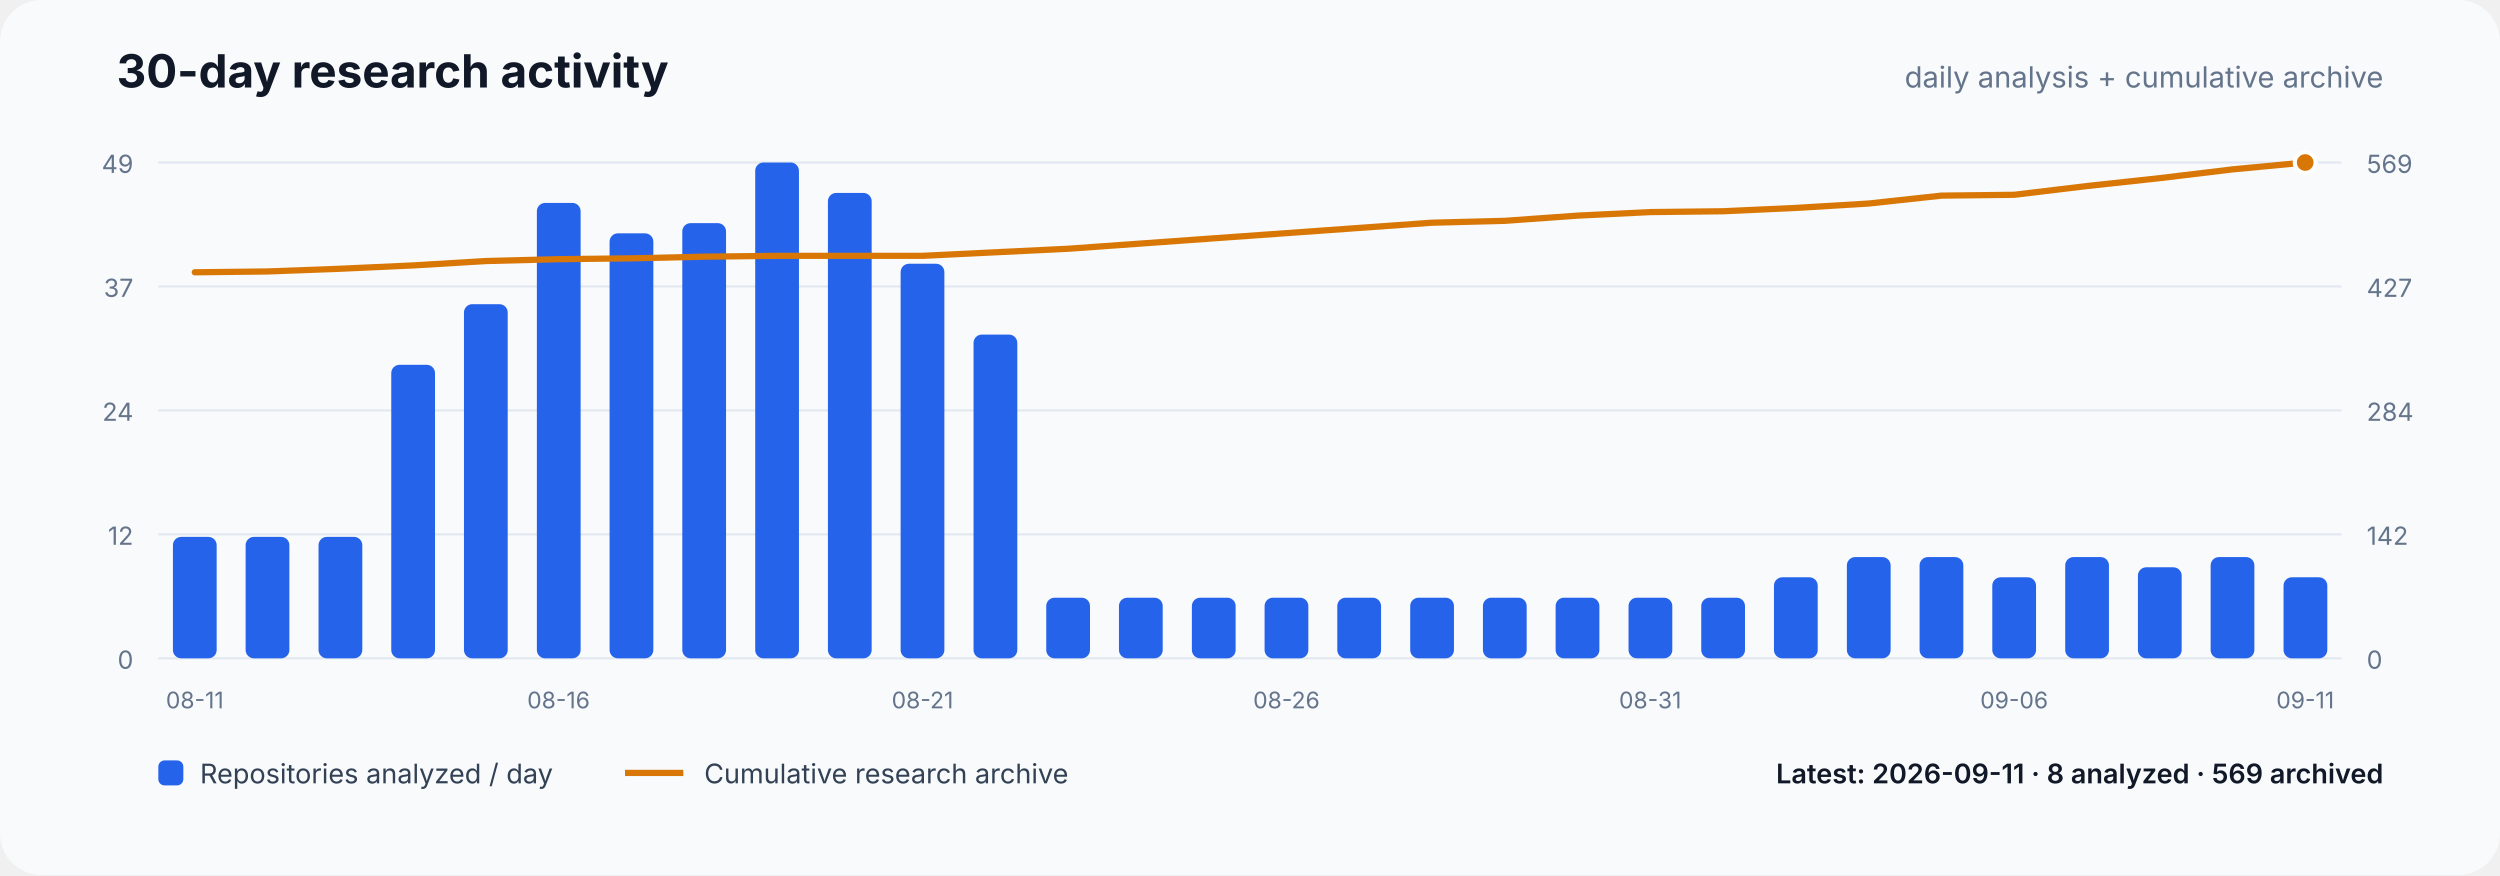
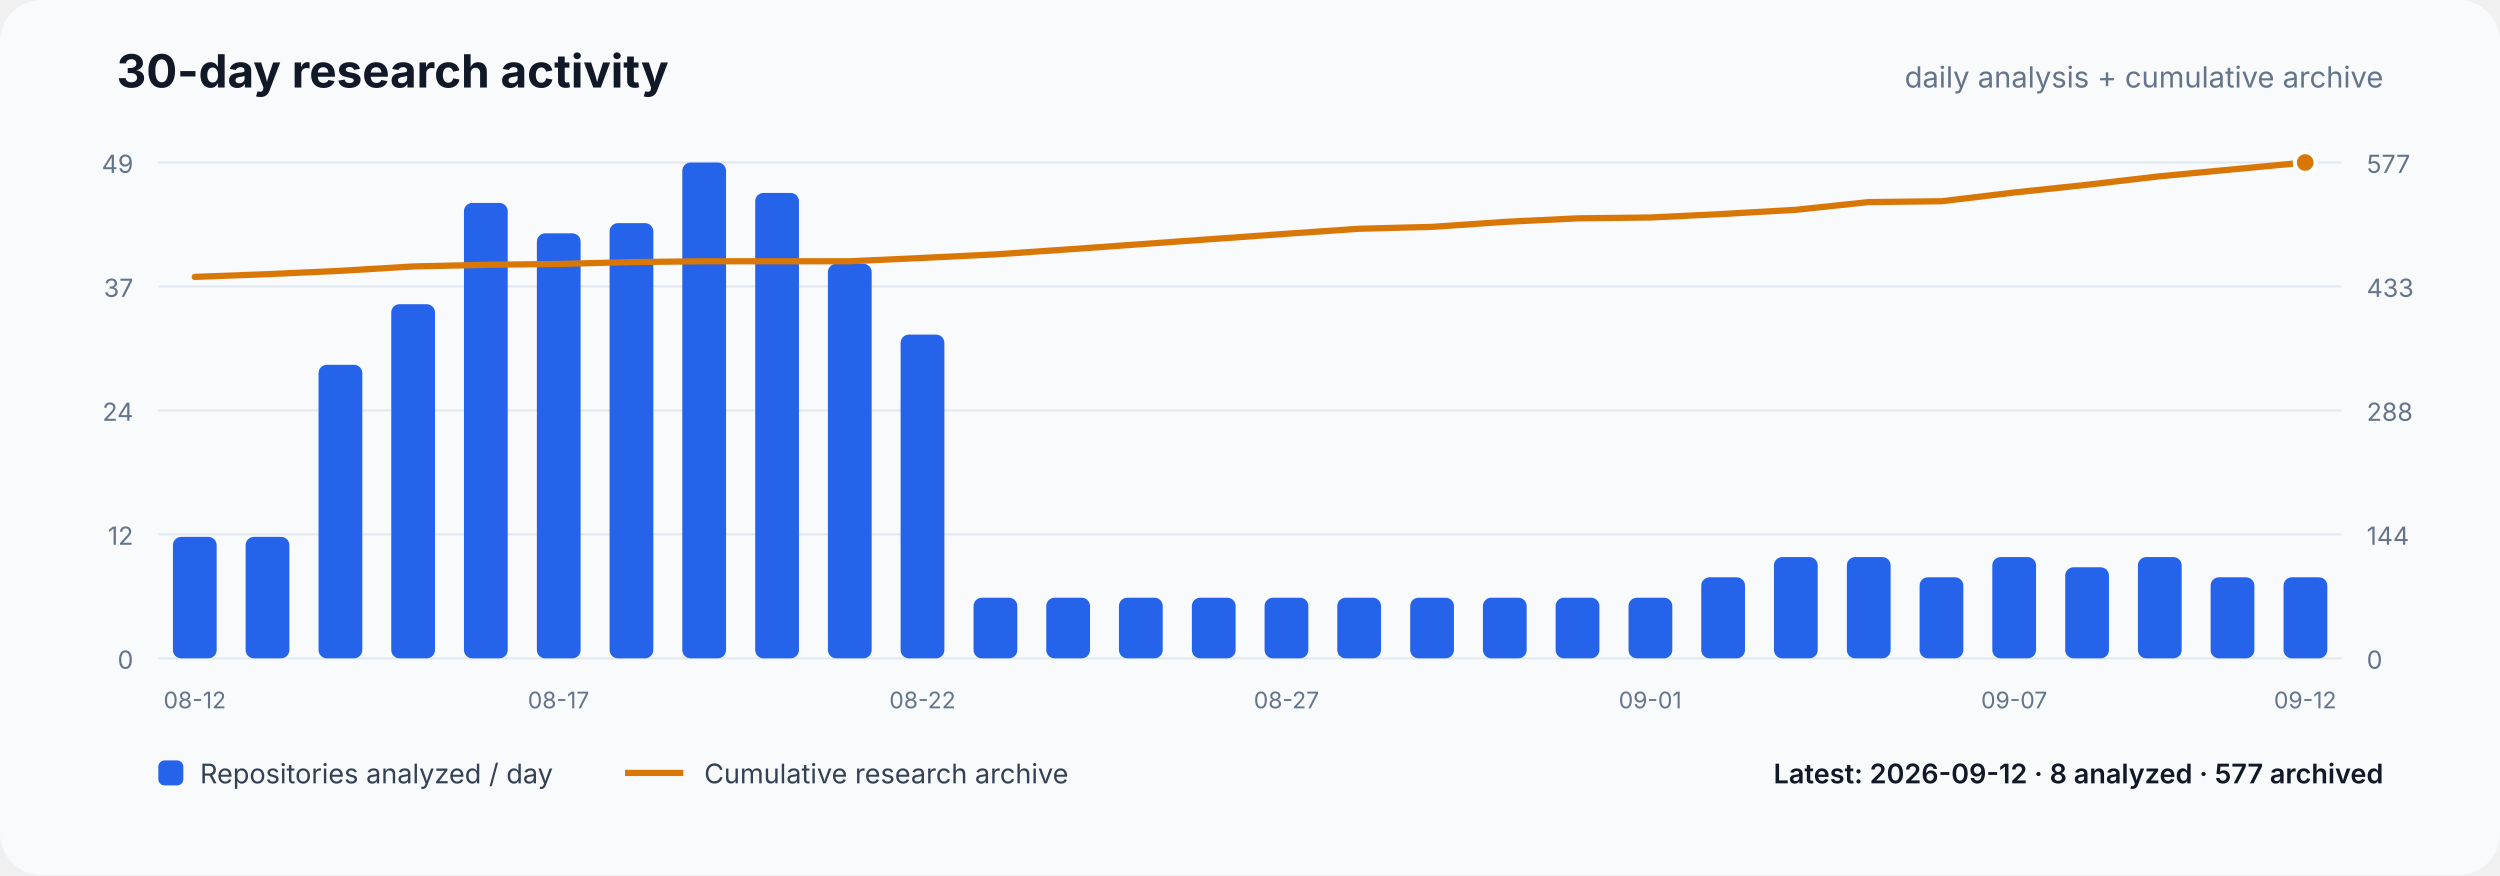
<svg xmlns="http://www.w3.org/2000/svg" width="1200" height="420" viewBox="0 0 1200 420" role="img" aria-labelledby="title desc">
  <rect width="1200" height="420" rx="20" fill="#f8fafc" />
  <text x="56" y="42" font-family="Inter,system-ui,sans-serif" font-size="22" font-weight="700" fill="#111827">30-day research activity</text>
  <text x="1144" y="42" text-anchor="end" font-family="Inter,system-ui,sans-serif" font-size="14" fill="#64748b">daily analysis + cumulative archive</text>
  <line x1="76" y1="316.0" x2="1124" y2="316.0" stroke="#e2e8f0" />
  <text x="64" y="321.0" text-anchor="end" font-family="Inter,system-ui,sans-serif" font-size="12" fill="#64748b">0</text>
  <text x="1136" y="321.0" font-family="Inter,system-ui,sans-serif" font-size="12" fill="#64748b">0</text>
  <line x1="76" y1="256.5" x2="1124" y2="256.5" stroke="#e2e8f0" />
  <text x="64" y="261.5" text-anchor="end" font-family="Inter,system-ui,sans-serif" font-size="12" fill="#64748b">12</text>
-   <text x="1136" y="261.5" font-family="Inter,system-ui,sans-serif" font-size="12" fill="#64748b">142</text>
+   <text x="1136" y="261.5" font-family="Inter,system-ui,sans-serif" font-size="12" fill="#64748b">144</text>
  <line x1="76" y1="197.0" x2="1124" y2="197.0" stroke="#e2e8f0" />
  <text x="64" y="202.0" text-anchor="end" font-family="Inter,system-ui,sans-serif" font-size="12" fill="#64748b">24</text>
-   <text x="1136" y="202.0" font-family="Inter,system-ui,sans-serif" font-size="12" fill="#64748b">284</text>
+   <text x="1136" y="202.0" font-family="Inter,system-ui,sans-serif" font-size="12" fill="#64748b">288</text>
  <line x1="76" y1="137.5" x2="1124" y2="137.5" stroke="#e2e8f0" />
  <text x="64" y="142.5" text-anchor="end" font-family="Inter,system-ui,sans-serif" font-size="12" fill="#64748b">37</text>
-   <text x="1136" y="142.5" font-family="Inter,system-ui,sans-serif" font-size="12" fill="#64748b">427</text>
+   <text x="1136" y="142.5" font-family="Inter,system-ui,sans-serif" font-size="12" fill="#64748b">433</text>
  <line x1="76" y1="78.0" x2="1124" y2="78.0" stroke="#e2e8f0" />
  <text x="64" y="83.0" text-anchor="end" font-family="Inter,system-ui,sans-serif" font-size="12" fill="#64748b">49</text>
-   <text x="1136" y="83.0" font-family="Inter,system-ui,sans-serif" font-size="12" fill="#64748b">569</text>
+   <text x="1136" y="83.0" font-family="Inter,system-ui,sans-serif" font-size="12" fill="#64748b">577</text>
  <rect x="83.0" y="257.7" width="21.0" height="58.3" rx="4" fill="#2563eb" />
-   <text x="93.5" y="340" text-anchor="middle" font-family="Inter,system-ui,sans-serif" font-size="11" fill="#64748b">08-11</text>
+   <text x="93.5" y="340" text-anchor="middle" font-family="Inter,system-ui,sans-serif" font-size="11" fill="#64748b">08-12</text>
  <rect x="117.9" y="257.7" width="21.0" height="58.3" rx="4" fill="#2563eb" />
-   <rect x="152.9" y="257.7" width="21.0" height="58.3" rx="4" fill="#2563eb" />
-   <rect x="187.8" y="175.1" width="21.0" height="140.9" rx="4" fill="#2563eb" />
-   <rect x="222.7" y="146.0" width="21.0" height="170.0" rx="4" fill="#2563eb" />
-   <rect x="257.7" y="97.4" width="21.0" height="218.6" rx="4" fill="#2563eb" />
-   <text x="268.1" y="340" text-anchor="middle" font-family="Inter,system-ui,sans-serif" font-size="11" fill="#64748b">08-16</text>
-   <rect x="292.6" y="112.0" width="21.0" height="204.0" rx="4" fill="#2563eb" />
-   <rect x="327.5" y="107.1" width="21.0" height="208.9" rx="4" fill="#2563eb" />
-   <rect x="362.5" y="78.0" width="21.0" height="238.0" rx="4" fill="#2563eb" />
-   <rect x="397.4" y="92.6" width="21.0" height="223.4" rx="4" fill="#2563eb" />
-   <rect x="432.3" y="126.6" width="21.0" height="189.4" rx="4" fill="#2563eb" />
-   <text x="442.8" y="340" text-anchor="middle" font-family="Inter,system-ui,sans-serif" font-size="11" fill="#64748b">08-21</text>
-   <rect x="467.3" y="160.6" width="21.0" height="155.4" rx="4" fill="#2563eb" />
+   <rect x="152.9" y="175.1" width="21.0" height="140.9" rx="4" fill="#2563eb" />
+   <rect x="187.8" y="146.0" width="21.0" height="170.0" rx="4" fill="#2563eb" />
+   <rect x="222.7" y="97.4" width="21.0" height="218.6" rx="4" fill="#2563eb" />
+   <rect x="257.7" y="112.0" width="21.0" height="204.0" rx="4" fill="#2563eb" />
+   <text x="268.1" y="340" text-anchor="middle" font-family="Inter,system-ui,sans-serif" font-size="11" fill="#64748b">08-17</text>
+   <rect x="292.6" y="107.1" width="21.0" height="208.9" rx="4" fill="#2563eb" />
+   <rect x="327.5" y="78.0" width="21.0" height="238.0" rx="4" fill="#2563eb" />
+   <rect x="362.5" y="92.6" width="21.0" height="223.4" rx="4" fill="#2563eb" />
+   <rect x="397.4" y="126.6" width="21.0" height="189.4" rx="4" fill="#2563eb" />
+   <rect x="432.3" y="160.6" width="21.0" height="155.4" rx="4" fill="#2563eb" />
+   <text x="442.8" y="340" text-anchor="middle" font-family="Inter,system-ui,sans-serif" font-size="11" fill="#64748b">08-22</text>
+   <rect x="467.3" y="286.9" width="21.0" height="29.1" rx="4" fill="#2563eb" />
  <rect x="502.2" y="286.9" width="21.0" height="29.1" rx="4" fill="#2563eb" />
  <rect x="537.1" y="286.9" width="21.0" height="29.1" rx="4" fill="#2563eb" />
  <rect x="572.1" y="286.9" width="21.0" height="29.1" rx="4" fill="#2563eb" />
  <rect x="607.0" y="286.9" width="21.0" height="29.1" rx="4" fill="#2563eb" />
-   <text x="617.5" y="340" text-anchor="middle" font-family="Inter,system-ui,sans-serif" font-size="11" fill="#64748b">08-26</text>
+   <text x="617.5" y="340" text-anchor="middle" font-family="Inter,system-ui,sans-serif" font-size="11" fill="#64748b">08-27</text>
  <rect x="641.9" y="286.9" width="21.0" height="29.1" rx="4" fill="#2563eb" />
  <rect x="676.9" y="286.9" width="21.0" height="29.1" rx="4" fill="#2563eb" />
  <rect x="711.8" y="286.9" width="21.0" height="29.1" rx="4" fill="#2563eb" />
  <rect x="746.7" y="286.9" width="21.0" height="29.1" rx="4" fill="#2563eb" />
  <rect x="781.7" y="286.9" width="21.0" height="29.1" rx="4" fill="#2563eb" />
-   <text x="792.1" y="340" text-anchor="middle" font-family="Inter,system-ui,sans-serif" font-size="11" fill="#64748b">08-31</text>
-   <rect x="816.6" y="286.9" width="21.0" height="29.1" rx="4" fill="#2563eb" />
-   <rect x="851.5" y="277.1" width="21.0" height="38.9" rx="4" fill="#2563eb" />
+   <text x="792.1" y="340" text-anchor="middle" font-family="Inter,system-ui,sans-serif" font-size="11" fill="#64748b">09-01</text>
+   <rect x="816.6" y="277.1" width="21.0" height="38.9" rx="4" fill="#2563eb" />
+   <rect x="851.5" y="267.4" width="21.0" height="48.6" rx="4" fill="#2563eb" />
  <rect x="886.5" y="267.4" width="21.0" height="48.6" rx="4" fill="#2563eb" />
-   <rect x="921.4" y="267.4" width="21.0" height="48.6" rx="4" fill="#2563eb" />
-   <rect x="956.3" y="277.1" width="21.0" height="38.9" rx="4" fill="#2563eb" />
-   <text x="966.8" y="340" text-anchor="middle" font-family="Inter,system-ui,sans-serif" font-size="11" fill="#64748b">09-06</text>
-   <rect x="991.3" y="267.4" width="21.0" height="48.6" rx="4" fill="#2563eb" />
-   <rect x="1026.2" y="272.3" width="21.0" height="43.7" rx="4" fill="#2563eb" />
-   <rect x="1061.1" y="267.4" width="21.0" height="48.6" rx="4" fill="#2563eb" />
+   <rect x="921.4" y="277.1" width="21.0" height="38.9" rx="4" fill="#2563eb" />
+   <rect x="956.3" y="267.4" width="21.0" height="48.6" rx="4" fill="#2563eb" />
+   <text x="966.8" y="340" text-anchor="middle" font-family="Inter,system-ui,sans-serif" font-size="11" fill="#64748b">09-07</text>
+   <rect x="991.3" y="272.3" width="21.0" height="43.7" rx="4" fill="#2563eb" />
+   <rect x="1026.2" y="267.4" width="21.0" height="48.6" rx="4" fill="#2563eb" />
+   <rect x="1061.1" y="277.1" width="21.0" height="38.9" rx="4" fill="#2563eb" />
  <rect x="1096.1" y="277.1" width="21.0" height="38.9" rx="4" fill="#2563eb" />
-   <text x="1106.5" y="340" text-anchor="middle" font-family="Inter,system-ui,sans-serif" font-size="11" fill="#64748b">09-11</text>
-   <polyline points="93.5,130.7 128.4,130.3 163.3,129.0 198.3,127.4 233.2,125.3 268.1,124.4 303.1,124.0 338.0,123.2 372.9,122.8 407.9,122.8 442.8,122.8 477.7,121.1 512.7,119.4 547.6,116.9 582.5,114.4 617.5,111.9 652.4,109.4 687.3,106.9 722.3,106.0 757.2,103.5 792.1,101.8 827.1,101.4 862.0,99.8 896.9,97.7 931.9,93.9 966.8,93.5 1001.7,89.3 1036.7,85.5 1071.6,81.3 1106.5,78.0" fill="none" stroke="#d97706" stroke-width="3" stroke-linejoin="round" stroke-linecap="round" />
+   <text x="1106.5" y="340" text-anchor="middle" font-family="Inter,system-ui,sans-serif" font-size="11" fill="#64748b">09-12</text>
+   <polyline points="93.5,132.9 128.4,131.6 163.3,130.0 198.3,127.9 233.2,127.1 268.1,126.7 303.1,125.8 338.0,125.4 372.9,125.4 407.9,125.4 442.8,123.8 477.7,122.1 512.7,119.7 547.6,117.2 582.5,114.7 617.5,112.2 652.4,109.8 687.3,108.9 722.3,106.5 757.2,104.8 792.1,104.4 827.1,102.7 862.0,100.7 896.9,97.0 931.9,96.6 966.8,92.4 1001.7,88.7 1036.7,84.6 1071.6,81.3 1106.5,78.0" fill="none" stroke="#d97706" stroke-width="3" stroke-linejoin="round" stroke-linecap="round" />
  <circle cx="1106.5" cy="78.0" r="5" fill="#d97706" stroke="#fff" stroke-width="2" />
  <rect x="76" y="365" width="12" height="12" rx="3" fill="#2563eb" />
  <text x="96" y="376" font-family="Inter,system-ui,sans-serif" font-size="13" fill="#334155">Repositories analyzed / day</text>
  <line x1="300" y1="371" x2="328" y2="371" stroke="#d97706" stroke-width="3" />
  <text x="338" y="376" font-family="Inter,system-ui,sans-serif" font-size="13" fill="#334155">Cumulative research archive</text>
-   <text x="1144" y="376" text-anchor="end" font-family="Inter,system-ui,sans-serif" font-size="13" font-weight="600" fill="#111827">Latest: 2026-09-11 · 8 analyzed · 569 archived</text>
+   <text x="1144" y="376" text-anchor="end" font-family="Inter,system-ui,sans-serif" font-size="13" font-weight="600" fill="#111827">Latest: 2026-09-12 · 8 analyzed · 577 archived</text>
</svg>
